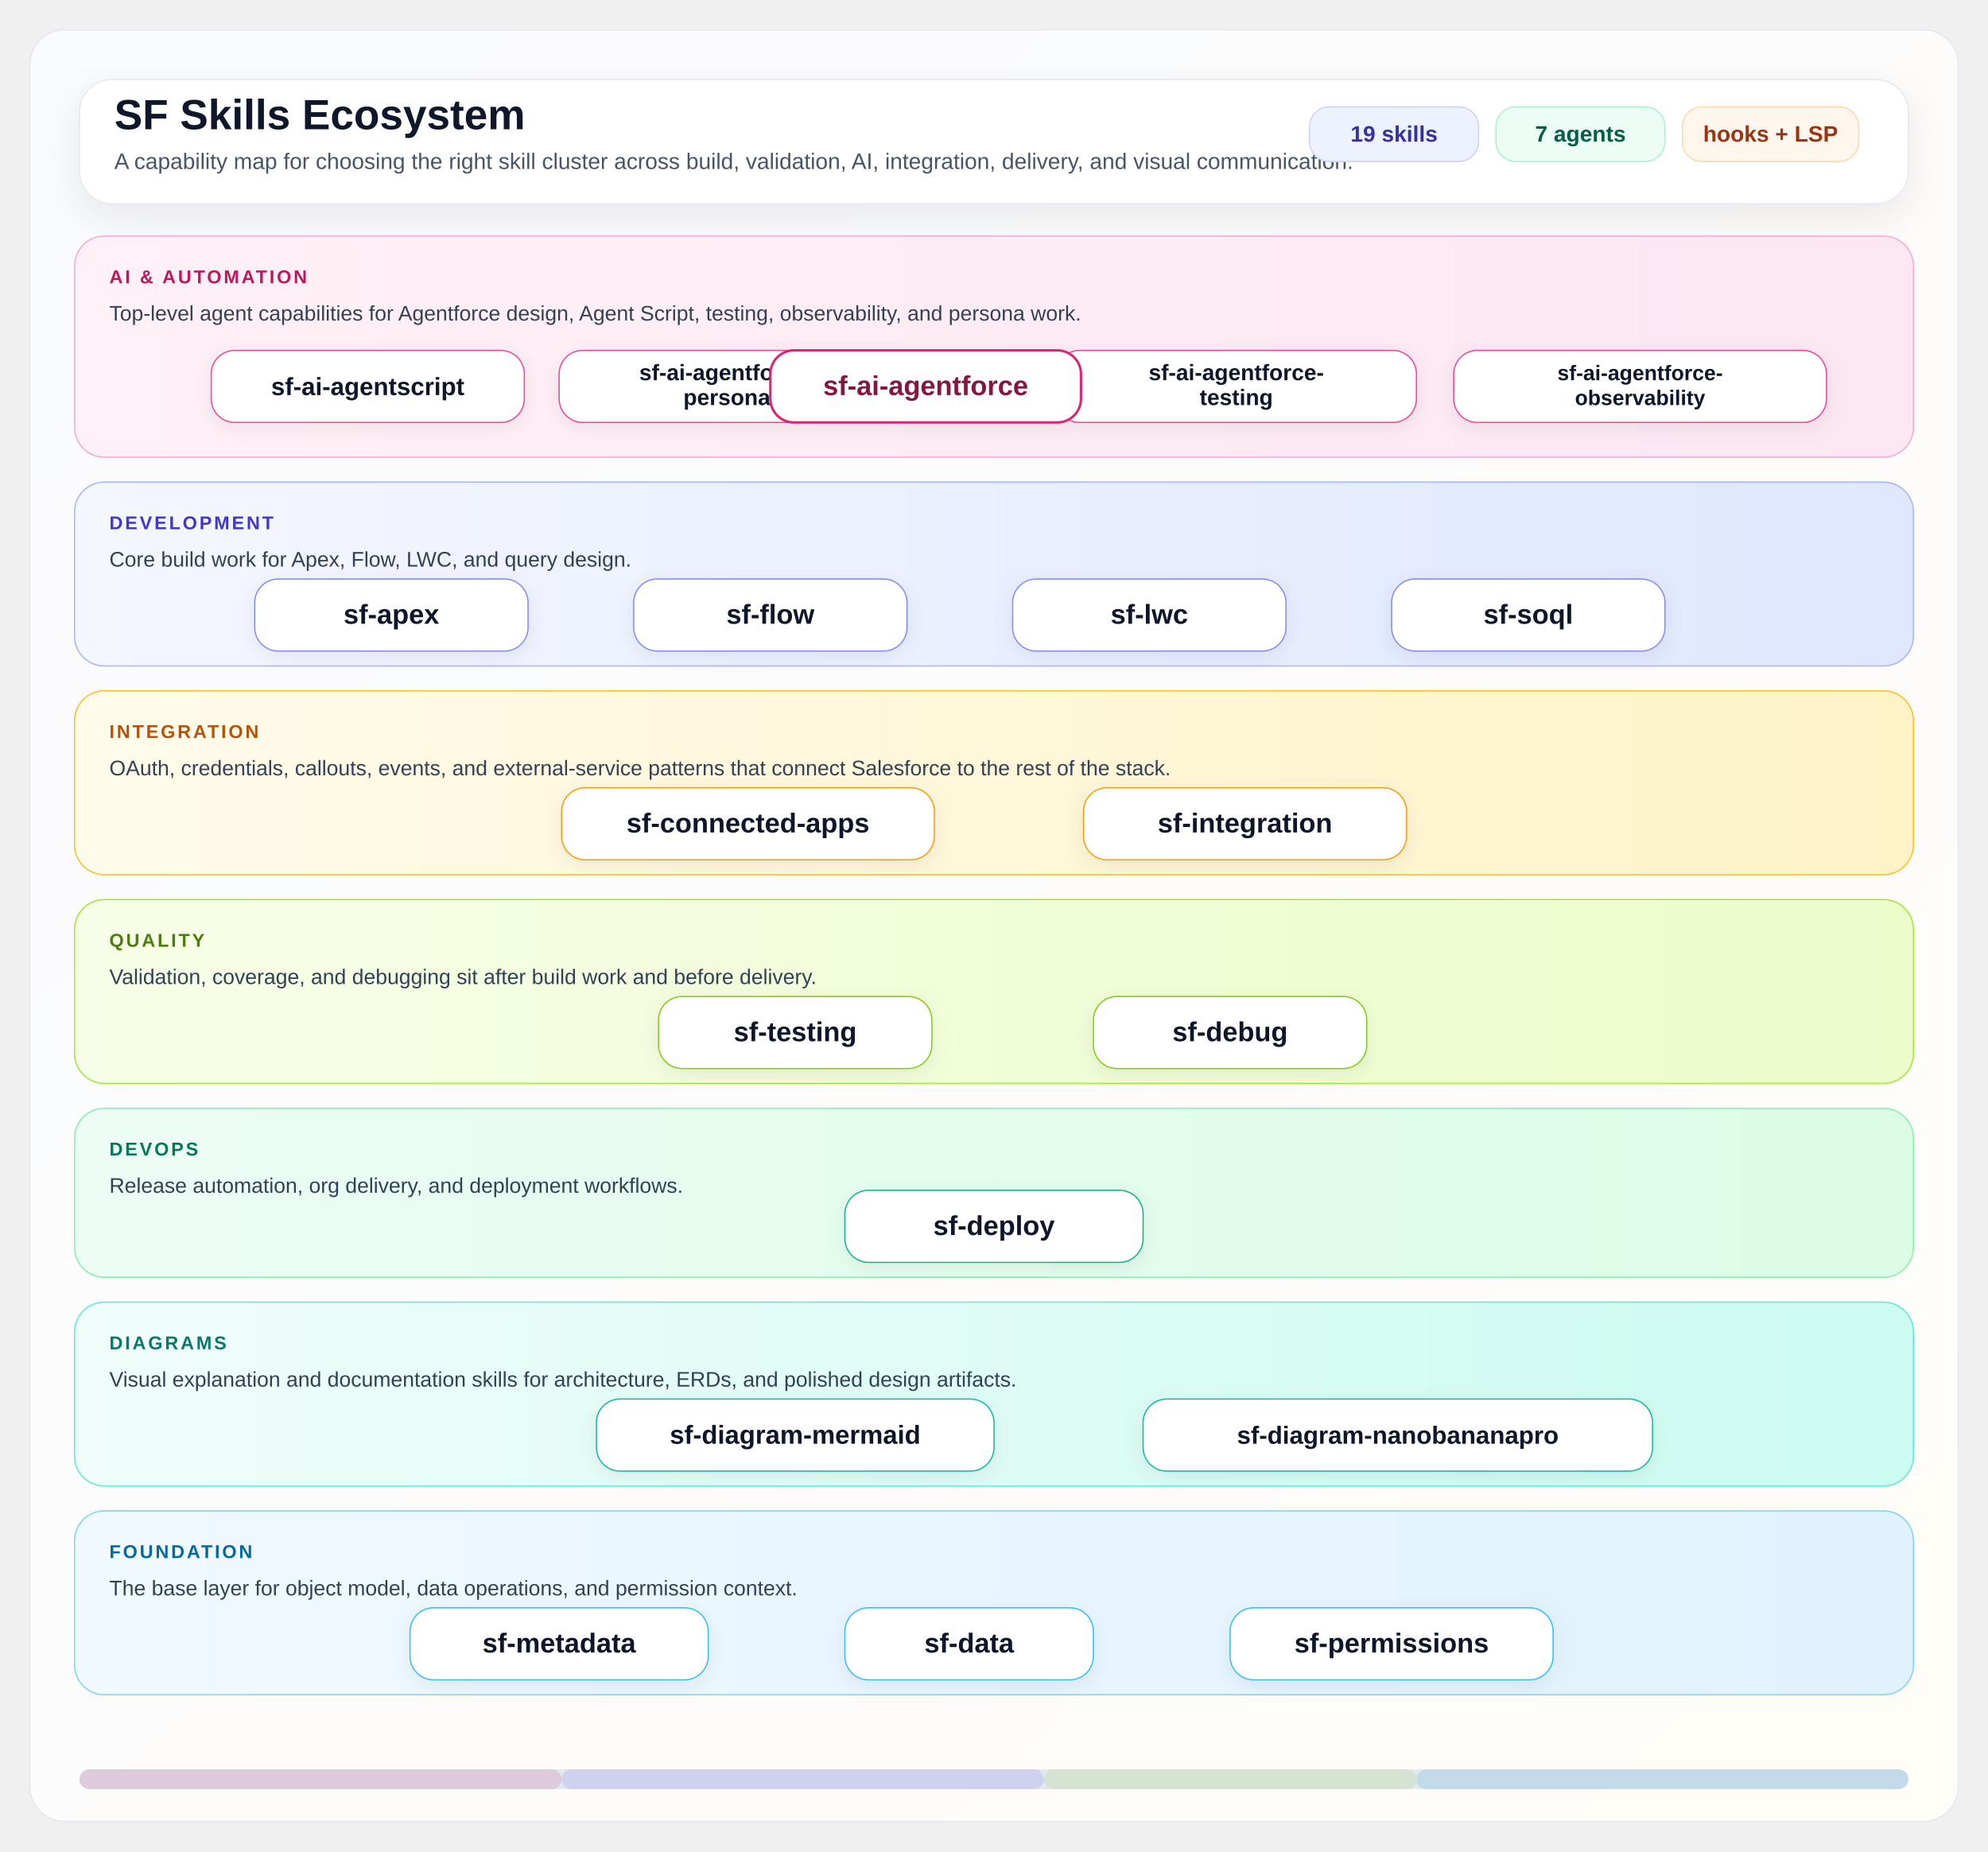
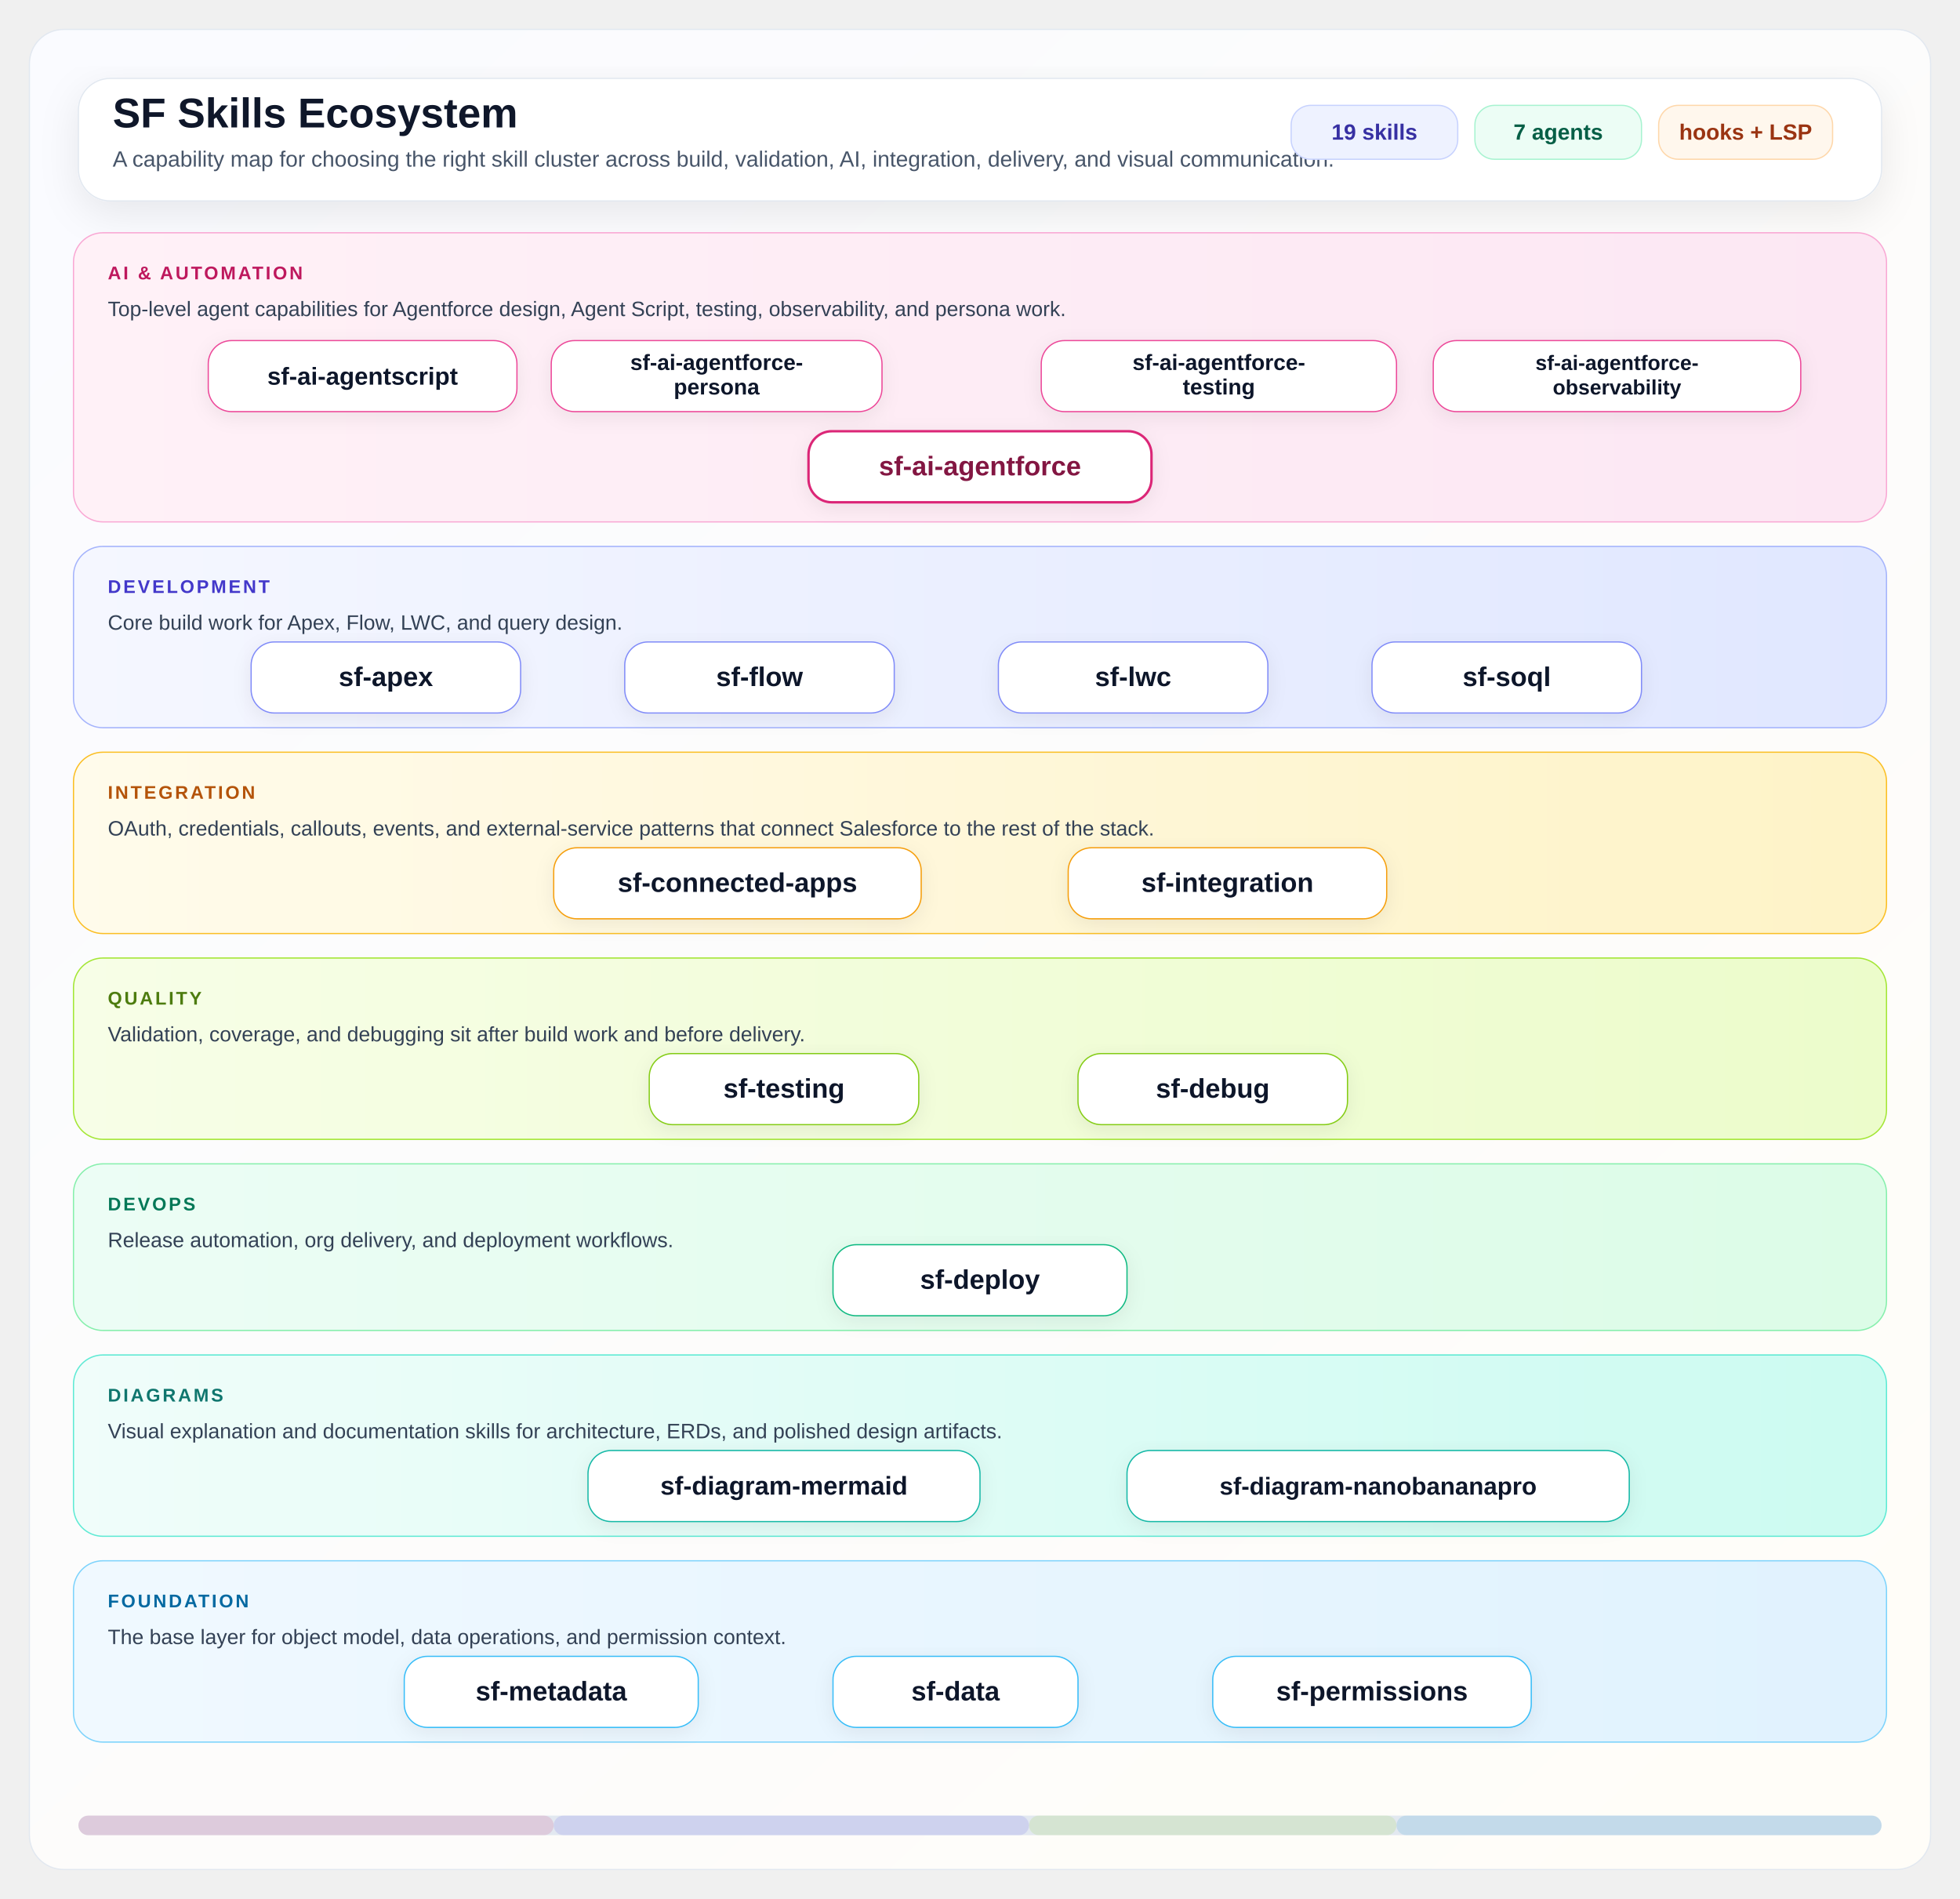
- <svg xmlns="http://www.w3.org/2000/svg" width="1600" height="1490" viewBox="0 0 1600 1490" fill="none" role="img" aria-labelledby="title desc">
+ <svg xmlns="http://www.w3.org/2000/svg" width="1600" height="1550" viewBox="0 0 1600 1550" fill="none" role="img" aria-labelledby="title desc">
  <defs>
-     <linearGradient id="bg" x1="120" y1="40" x2="1480" y2="1450" gradientUnits="userSpaceOnUse">
+     <linearGradient id="bg" x1="120" y1="40" x2="1480" y2="1510" gradientUnits="userSpaceOnUse">
      <stop stop-color="#FAFBFF" />
      <stop offset="1" stop-color="#FFFDF8" />
    </linearGradient>
    <linearGradient id="laneAI" x1="0" y1="0" x2="1480" y2="0" gradientUnits="userSpaceOnUse">
      <stop stop-color="#FFF1F7" />
      <stop offset="1" stop-color="#FCE7F3" />
    </linearGradient>
    <linearGradient id="laneDevelopment" x1="0" y1="0" x2="1480" y2="0" gradientUnits="userSpaceOnUse">
      <stop stop-color="#F5F7FF" />
      <stop offset="1" stop-color="#E0E7FF" />
    </linearGradient>
    <linearGradient id="laneIntegration" x1="0" y1="0" x2="1480" y2="0" gradientUnits="userSpaceOnUse">
      <stop stop-color="#FFFBEB" />
      <stop offset="1" stop-color="#FEF3C7" />
    </linearGradient>
    <linearGradient id="laneQuality" x1="0" y1="0" x2="1480" y2="0" gradientUnits="userSpaceOnUse">
      <stop stop-color="#F7FEE7" />
      <stop offset="1" stop-color="#ECFCCB" />
    </linearGradient>
    <linearGradient id="laneDevOps" x1="0" y1="0" x2="1480" y2="0" gradientUnits="userSpaceOnUse">
      <stop stop-color="#ECFDF5" />
      <stop offset="1" stop-color="#DCFCE7" />
    </linearGradient>
    <linearGradient id="laneDiagram" x1="0" y1="0" x2="1480" y2="0" gradientUnits="userSpaceOnUse">
      <stop stop-color="#F0FDFA" />
      <stop offset="1" stop-color="#CCFBF1" />
    </linearGradient>
    <linearGradient id="laneFoundation" x1="0" y1="0" x2="1480" y2="0" gradientUnits="userSpaceOnUse">
      <stop stop-color="#F0F9FF" />
      <stop offset="1" stop-color="#E0F2FE" />
    </linearGradient>
    <filter id="shadow" x="-20%" y="-20%" width="140%" height="160%" filterUnits="objectBoundingBox">
      <feDropShadow dx="0" dy="10" stdDeviation="16" flood-color="#0F172A" flood-opacity="0.08" />
    </filter>
    <filter id="softShadow" x="-20%" y="-20%" width="140%" height="160%" filterUnits="objectBoundingBox">
      <feDropShadow dx="0" dy="4" stdDeviation="8" flood-color="#0F172A" flood-opacity="0.07" />
    </filter>
  </defs>
-   <rect x="24" y="24" width="1552" height="1442" rx="28" fill="url(#bg)" stroke="#E2E8F0" />
+   <rect x="24" y="24" width="1552" height="1502" rx="28" fill="url(#bg)" stroke="#E2E8F0" />
  <rect x="64" y="64" width="1472" height="100" rx="26" fill="#FFFFFF" stroke="#E2E8F0" filter="url(#shadow)" />
  <text x="92" y="104" fill="#0F172A" font-family="Segoe UI, Arial, sans-serif" font-size="34" font-weight="700">SF Skills Ecosystem</text>
  <text x="92" y="136" fill="#475569" font-family="Segoe UI, Arial, sans-serif" font-size="18">A capability map for choosing the right skill cluster across build, validation, AI, integration, delivery, and visual communication.</text>
  <g transform="translate(1054 86)">
    <rect x="0" y="0" width="136" height="44" rx="16" fill="#EEF2FF" stroke="#C7D2FE" />
    <text x="68" y="28" text-anchor="middle" fill="#3730A3" font-family="Segoe UI, Arial, sans-serif" font-size="18" font-weight="700">19 skills</text>
  </g>
  <g transform="translate(1204 86)">
    <rect x="0" y="0" width="136" height="44" rx="16" fill="#ECFDF5" stroke="#A7F3D0" />
    <text x="68" y="28" text-anchor="middle" fill="#065F46" font-family="Segoe UI, Arial, sans-serif" font-size="18" font-weight="700">7 agents</text>
  </g>
  <g transform="translate(1354 86)">
    <rect x="0" y="0" width="142" height="44" rx="16" fill="#FFF7ED" stroke="#FED7AA" />
    <text x="71" y="28" text-anchor="middle" fill="#9A3412" font-family="Segoe UI, Arial, sans-serif" font-size="18" font-weight="700">hooks + LSP</text>
  </g>
  <g transform="translate(60 190)">
-     <rect x="0" y="0" width="1480" height="178" rx="24" fill="url(#laneAI)" stroke="#F9A8D4" />
+     <rect x="0" y="0" width="1480" height="236" rx="24" fill="url(#laneAI)" stroke="#F9A8D4" />
    <text x="28" y="38" fill="#BE185D" font-family="Avenir Next, Segoe UI, Arial, sans-serif" font-size="15" font-weight="700" letter-spacing="1.8">AI &amp; AUTOMATION</text>
    <text x="28" y="68" fill="#334155" font-family="Segoe UI, Arial, sans-serif" font-size="17">Top-level agent capabilities for Agentforce design, Agent Script, testing, observability, and persona work.</text>
    <g filter="url(#softShadow)">
-       <rect x="110" y="92" width="252" height="58" rx="19" fill="#FFFFFF" stroke="#EC4899" />
-       <text x="236" y="128" text-anchor="middle" fill="#0F172A" font-family="Segoe UI, Arial, sans-serif" font-size="20" font-weight="700">sf-ai-agentscript</text>
-       <rect x="390" y="92" width="270" height="58" rx="19" fill="#FFFFFF" stroke="#EC4899" />
-       <text x="525" y="116" text-anchor="middle" fill="#0F172A" font-family="Segoe UI, Arial, sans-serif" font-size="18" font-weight="700">sf-ai-agentforce-</text>
-       <text x="525" y="136" text-anchor="middle" fill="#0F172A" font-family="Segoe UI, Arial, sans-serif" font-size="18" font-weight="700">persona</text>
-       <rect x="790" y="92" width="290" height="58" rx="19" fill="#FFFFFF" stroke="#EC4899" />
-       <text x="935" y="116" text-anchor="middle" fill="#0F172A" font-family="Segoe UI, Arial, sans-serif" font-size="18" font-weight="700">sf-ai-agentforce-</text>
-       <text x="935" y="136" text-anchor="middle" fill="#0F172A" font-family="Segoe UI, Arial, sans-serif" font-size="18" font-weight="700">testing</text>
-       <rect x="1110" y="92" width="300" height="58" rx="19" fill="#FFFFFF" stroke="#EC4899" />
-       <text x="1260" y="116" text-anchor="middle" fill="#0F172A" font-family="Segoe UI, Arial, sans-serif" font-size="17" font-weight="700">sf-ai-agentforce-</text>
-       <text x="1260" y="136" text-anchor="middle" fill="#0F172A" font-family="Segoe UI, Arial, sans-serif" font-size="17" font-weight="700">observability</text>
-       <rect x="560" y="92" width="250" height="58" rx="19" fill="#FFFFFF" stroke="#DB2777" stroke-width="2" />
-       <text x="685" y="128" text-anchor="middle" fill="#831843" font-family="Segoe UI, Arial, sans-serif" font-size="22" font-weight="800">sf-ai-agentforce</text>
+       <rect x="110" y="88" width="252" height="58" rx="19" fill="#FFFFFF" stroke="#EC4899" />
+       <text x="236" y="124" text-anchor="middle" fill="#0F172A" font-family="Segoe UI, Arial, sans-serif" font-size="20" font-weight="700">sf-ai-agentscript</text>
+       <rect x="390" y="88" width="270" height="58" rx="19" fill="#FFFFFF" stroke="#EC4899" />
+       <text x="525" y="112" text-anchor="middle" fill="#0F172A" font-family="Segoe UI, Arial, sans-serif" font-size="18" font-weight="700">sf-ai-agentforce-</text>
+       <text x="525" y="132" text-anchor="middle" fill="#0F172A" font-family="Segoe UI, Arial, sans-serif" font-size="18" font-weight="700">persona</text>
+       <rect x="790" y="88" width="290" height="58" rx="19" fill="#FFFFFF" stroke="#EC4899" />
+       <text x="935" y="112" text-anchor="middle" fill="#0F172A" font-family="Segoe UI, Arial, sans-serif" font-size="18" font-weight="700">sf-ai-agentforce-</text>
+       <text x="935" y="132" text-anchor="middle" fill="#0F172A" font-family="Segoe UI, Arial, sans-serif" font-size="18" font-weight="700">testing</text>
+       <rect x="1110" y="88" width="300" height="58" rx="19" fill="#FFFFFF" stroke="#EC4899" />
+       <text x="1260" y="112" text-anchor="middle" fill="#0F172A" font-family="Segoe UI, Arial, sans-serif" font-size="17" font-weight="700">sf-ai-agentforce-</text>
+       <text x="1260" y="132" text-anchor="middle" fill="#0F172A" font-family="Segoe UI, Arial, sans-serif" font-size="17" font-weight="700">observability</text>
+       <rect x="600" y="162" width="280" height="58" rx="19" fill="#FFFFFF" stroke="#DB2777" stroke-width="2" />
+       <text x="740" y="198" text-anchor="middle" fill="#831843" font-family="Segoe UI, Arial, sans-serif" font-size="22" font-weight="800">sf-ai-agentforce</text>
    </g>
  </g>
-   <g transform="translate(60 388)">
+   <g transform="translate(60 446)">
    <rect x="0" y="0" width="1480" height="148" rx="24" fill="url(#laneDevelopment)" stroke="#A5B4FC" />
    <text x="28" y="38" fill="#4338CA" font-family="Avenir Next, Segoe UI, Arial, sans-serif" font-size="15" font-weight="700" letter-spacing="1.8">DEVELOPMENT</text>
    <text x="28" y="68" fill="#334155" font-family="Segoe UI, Arial, sans-serif" font-size="17">Core build work for Apex, Flow, LWC, and query design.</text>
    <g filter="url(#softShadow)">
      <rect x="145" y="78" width="220" height="58" rx="19" fill="#FFFFFF" stroke="#818CF8" />
      <text x="255" y="114" text-anchor="middle" fill="#0F172A" font-family="Segoe UI, Arial, sans-serif" font-size="22" font-weight="700">sf-apex</text>
      <rect x="450" y="78" width="220" height="58" rx="19" fill="#FFFFFF" stroke="#818CF8" />
      <text x="560" y="114" text-anchor="middle" fill="#0F172A" font-family="Segoe UI, Arial, sans-serif" font-size="22" font-weight="700">sf-flow</text>
      <rect x="755" y="78" width="220" height="58" rx="19" fill="#FFFFFF" stroke="#818CF8" />
      <text x="865" y="114" text-anchor="middle" fill="#0F172A" font-family="Segoe UI, Arial, sans-serif" font-size="22" font-weight="700">sf-lwc</text>
      <rect x="1060" y="78" width="220" height="58" rx="19" fill="#FFFFFF" stroke="#818CF8" />
      <text x="1170" y="114" text-anchor="middle" fill="#0F172A" font-family="Segoe UI, Arial, sans-serif" font-size="22" font-weight="700">sf-soql</text>
    </g>
  </g>
-   <g transform="translate(60 556)">
+   <g transform="translate(60 614)">
    <rect x="0" y="0" width="1480" height="148" rx="24" fill="url(#laneIntegration)" stroke="#FBBF24" />
    <text x="28" y="38" fill="#B45309" font-family="Avenir Next, Segoe UI, Arial, sans-serif" font-size="15" font-weight="700" letter-spacing="1.8">INTEGRATION</text>
    <text x="28" y="68" fill="#334155" font-family="Segoe UI, Arial, sans-serif" font-size="17">OAuth, credentials, callouts, events, and external-service patterns that connect Salesforce to the rest of the stack.</text>
    <g filter="url(#softShadow)">
      <rect x="392" y="78" width="300" height="58" rx="19" fill="#FFFFFF" stroke="#F59E0B" />
      <text x="542" y="114" text-anchor="middle" fill="#0F172A" font-family="Segoe UI, Arial, sans-serif" font-size="22" font-weight="700">sf-connected-apps</text>
      <rect x="812" y="78" width="260" height="58" rx="19" fill="#FFFFFF" stroke="#F59E0B" />
      <text x="942" y="114" text-anchor="middle" fill="#0F172A" font-family="Segoe UI, Arial, sans-serif" font-size="22" font-weight="700">sf-integration</text>
    </g>
  </g>
-   <g transform="translate(60 724)">
+   <g transform="translate(60 782)">
    <rect x="0" y="0" width="1480" height="148" rx="24" fill="url(#laneQuality)" stroke="#A3E635" />
    <text x="28" y="38" fill="#4D7C0F" font-family="Avenir Next, Segoe UI, Arial, sans-serif" font-size="15" font-weight="700" letter-spacing="1.8">QUALITY</text>
    <text x="28" y="68" fill="#334155" font-family="Segoe UI, Arial, sans-serif" font-size="17">Validation, coverage, and debugging sit after build work and before delivery.</text>
    <g filter="url(#softShadow)">
      <rect x="470" y="78" width="220" height="58" rx="19" fill="#FFFFFF" stroke="#84CC16" />
      <text x="580" y="114" text-anchor="middle" fill="#0F172A" font-family="Segoe UI, Arial, sans-serif" font-size="22" font-weight="700">sf-testing</text>
      <rect x="820" y="78" width="220" height="58" rx="19" fill="#FFFFFF" stroke="#84CC16" />
      <text x="930" y="114" text-anchor="middle" fill="#0F172A" font-family="Segoe UI, Arial, sans-serif" font-size="22" font-weight="700">sf-debug</text>
    </g>
  </g>
-   <g transform="translate(60 892)">
+   <g transform="translate(60 950)">
    <rect x="0" y="0" width="1480" height="136" rx="24" fill="url(#laneDevOps)" stroke="#86EFAC" />
    <text x="28" y="38" fill="#047857" font-family="Avenir Next, Segoe UI, Arial, sans-serif" font-size="15" font-weight="700" letter-spacing="1.8">DEVOPS</text>
    <text x="28" y="68" fill="#334155" font-family="Segoe UI, Arial, sans-serif" font-size="17">Release automation, org delivery, and deployment workflows.</text>
    <g filter="url(#softShadow)">
      <rect x="620" y="66" width="240" height="58" rx="19" fill="#FFFFFF" stroke="#10B981" />
      <text x="740" y="102" text-anchor="middle" fill="#0F172A" font-family="Segoe UI, Arial, sans-serif" font-size="22" font-weight="700">sf-deploy</text>
    </g>
  </g>
-   <g transform="translate(60 1048)">
+   <g transform="translate(60 1106)">
    <rect x="0" y="0" width="1480" height="148" rx="24" fill="url(#laneDiagram)" stroke="#5EEAD4" />
    <text x="28" y="38" fill="#0F766E" font-family="Avenir Next, Segoe UI, Arial, sans-serif" font-size="15" font-weight="700" letter-spacing="1.8">DIAGRAMS</text>
    <text x="28" y="68" fill="#334155" font-family="Segoe UI, Arial, sans-serif" font-size="17">Visual explanation and documentation skills for architecture, ERDs, and polished design artifacts.</text>
    <g filter="url(#softShadow)">
      <rect x="420" y="78" width="320" height="58" rx="19" fill="#FFFFFF" stroke="#14B8A6" />
      <text x="580" y="114" text-anchor="middle" fill="#0F172A" font-family="Segoe UI, Arial, sans-serif" font-size="21" font-weight="700">sf-diagram-mermaid</text>
      <rect x="860" y="78" width="410" height="58" rx="19" fill="#FFFFFF" stroke="#14B8A6" />
      <text x="1065" y="114" text-anchor="middle" fill="#0F172A" font-family="Segoe UI, Arial, sans-serif" font-size="20" font-weight="700">sf-diagram-nanobananapro</text>
    </g>
  </g>
-   <g transform="translate(60 1216)">
+   <g transform="translate(60 1274)">
    <rect x="0" y="0" width="1480" height="148" rx="24" fill="url(#laneFoundation)" stroke="#7DD3FC" />
    <text x="28" y="38" fill="#0369A1" font-family="Avenir Next, Segoe UI, Arial, sans-serif" font-size="15" font-weight="700" letter-spacing="1.8">FOUNDATION</text>
    <text x="28" y="68" fill="#334155" font-family="Segoe UI, Arial, sans-serif" font-size="17">The base layer for object model, data operations, and permission context.</text>
    <g filter="url(#softShadow)">
      <rect x="270" y="78" width="240" height="58" rx="19" fill="#FFFFFF" stroke="#38BDF8" />
      <text x="390" y="114" text-anchor="middle" fill="#0F172A" font-family="Segoe UI, Arial, sans-serif" font-size="22" font-weight="700">sf-metadata</text>
      <rect x="620" y="78" width="200" height="58" rx="19" fill="#FFFFFF" stroke="#38BDF8" />
      <text x="720" y="114" text-anchor="middle" fill="#0F172A" font-family="Segoe UI, Arial, sans-serif" font-size="22" font-weight="700">sf-data</text>
      <rect x="930" y="78" width="260" height="58" rx="19" fill="#FFFFFF" stroke="#38BDF8" />
      <text x="1060" y="114" text-anchor="middle" fill="#0F172A" font-family="Segoe UI, Arial, sans-serif" font-size="22" font-weight="700">sf-permissions</text>
    </g>
  </g>
-   <rect x="64" y="1424" width="1472" height="16" rx="8" fill="#E2E8F0" />
-   <rect x="64" y="1424" width="388" height="16" rx="8" fill="#BE185D" opacity="0.14" />
-   <rect x="452" y="1424" width="388" height="16" rx="8" fill="#4F46E5" opacity="0.14" />
-   <rect x="840" y="1424" width="300" height="16" rx="8" fill="#84CC16" opacity="0.14" />
-   <rect x="1140" y="1424" width="396" height="16" rx="8" fill="#0284C7" opacity="0.14" />
+   <rect x="64" y="1482" width="1472" height="16" rx="8" fill="#E2E8F0" />
+   <rect x="64" y="1482" width="388" height="16" rx="8" fill="#BE185D" opacity="0.14" />
+   <rect x="452" y="1482" width="388" height="16" rx="8" fill="#4F46E5" opacity="0.14" />
+   <rect x="840" y="1482" width="300" height="16" rx="8" fill="#84CC16" opacity="0.14" />
+   <rect x="1140" y="1482" width="396" height="16" rx="8" fill="#0284C7" opacity="0.14" />
</svg>
